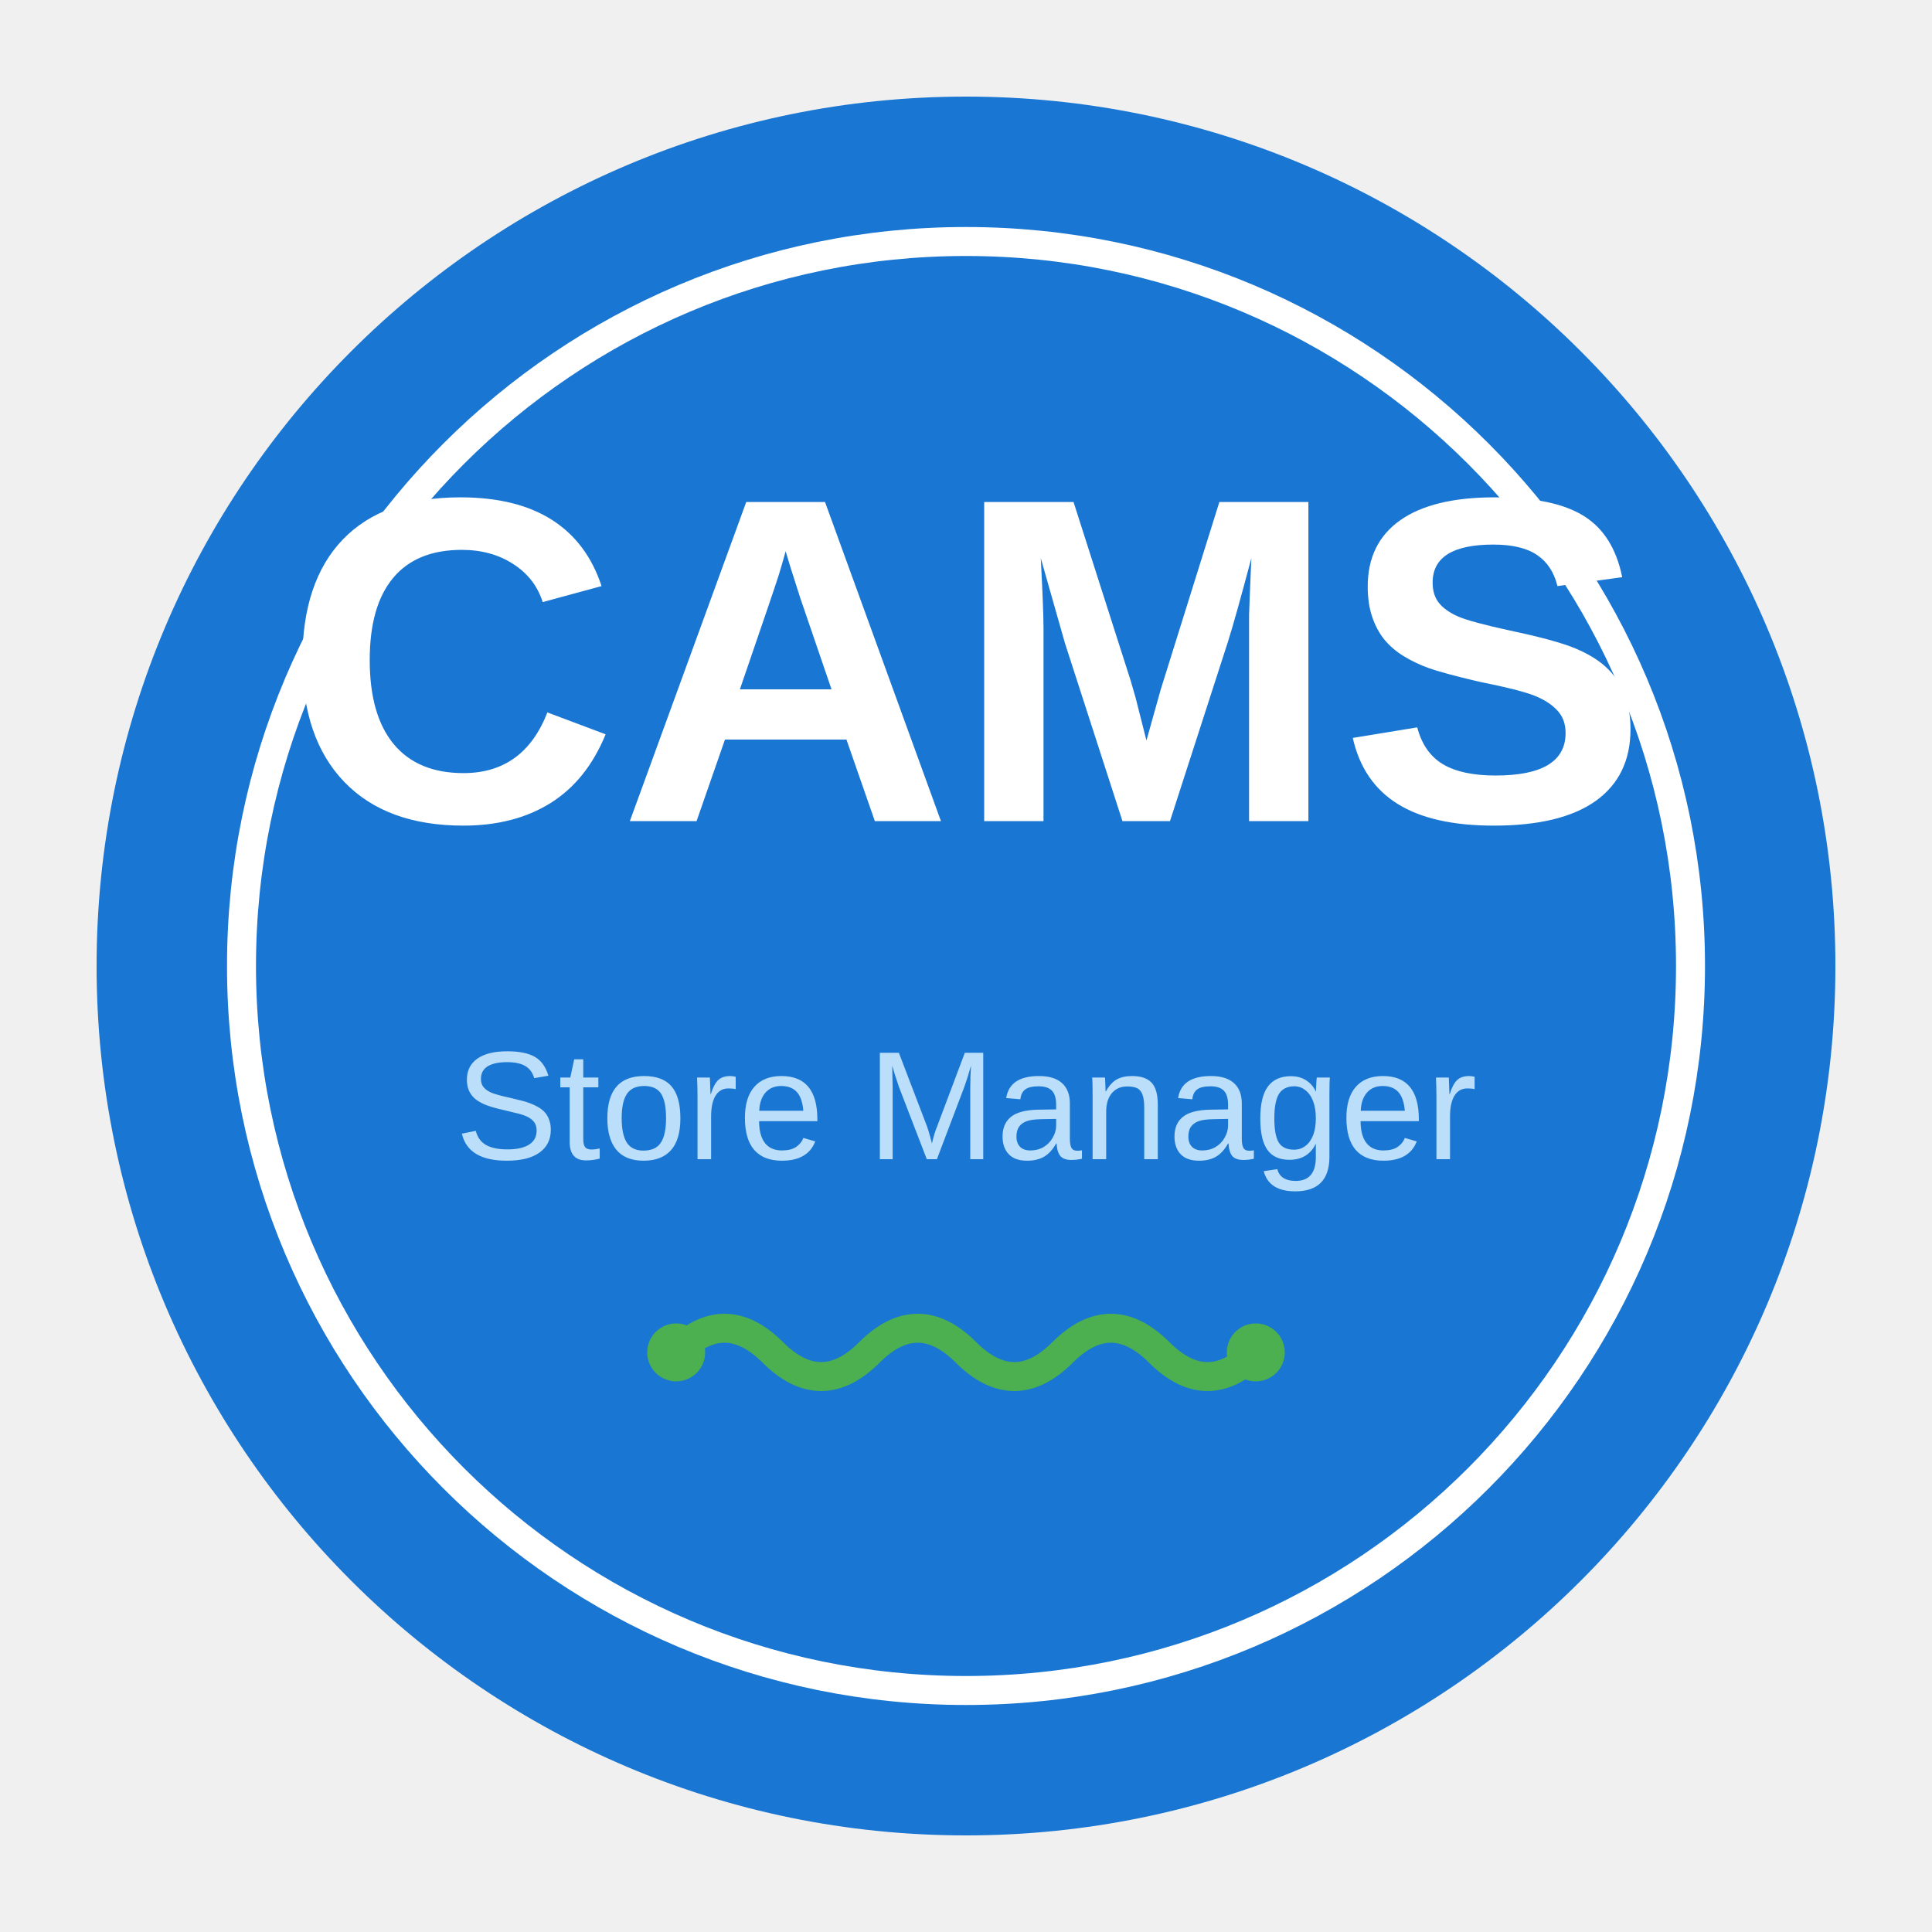
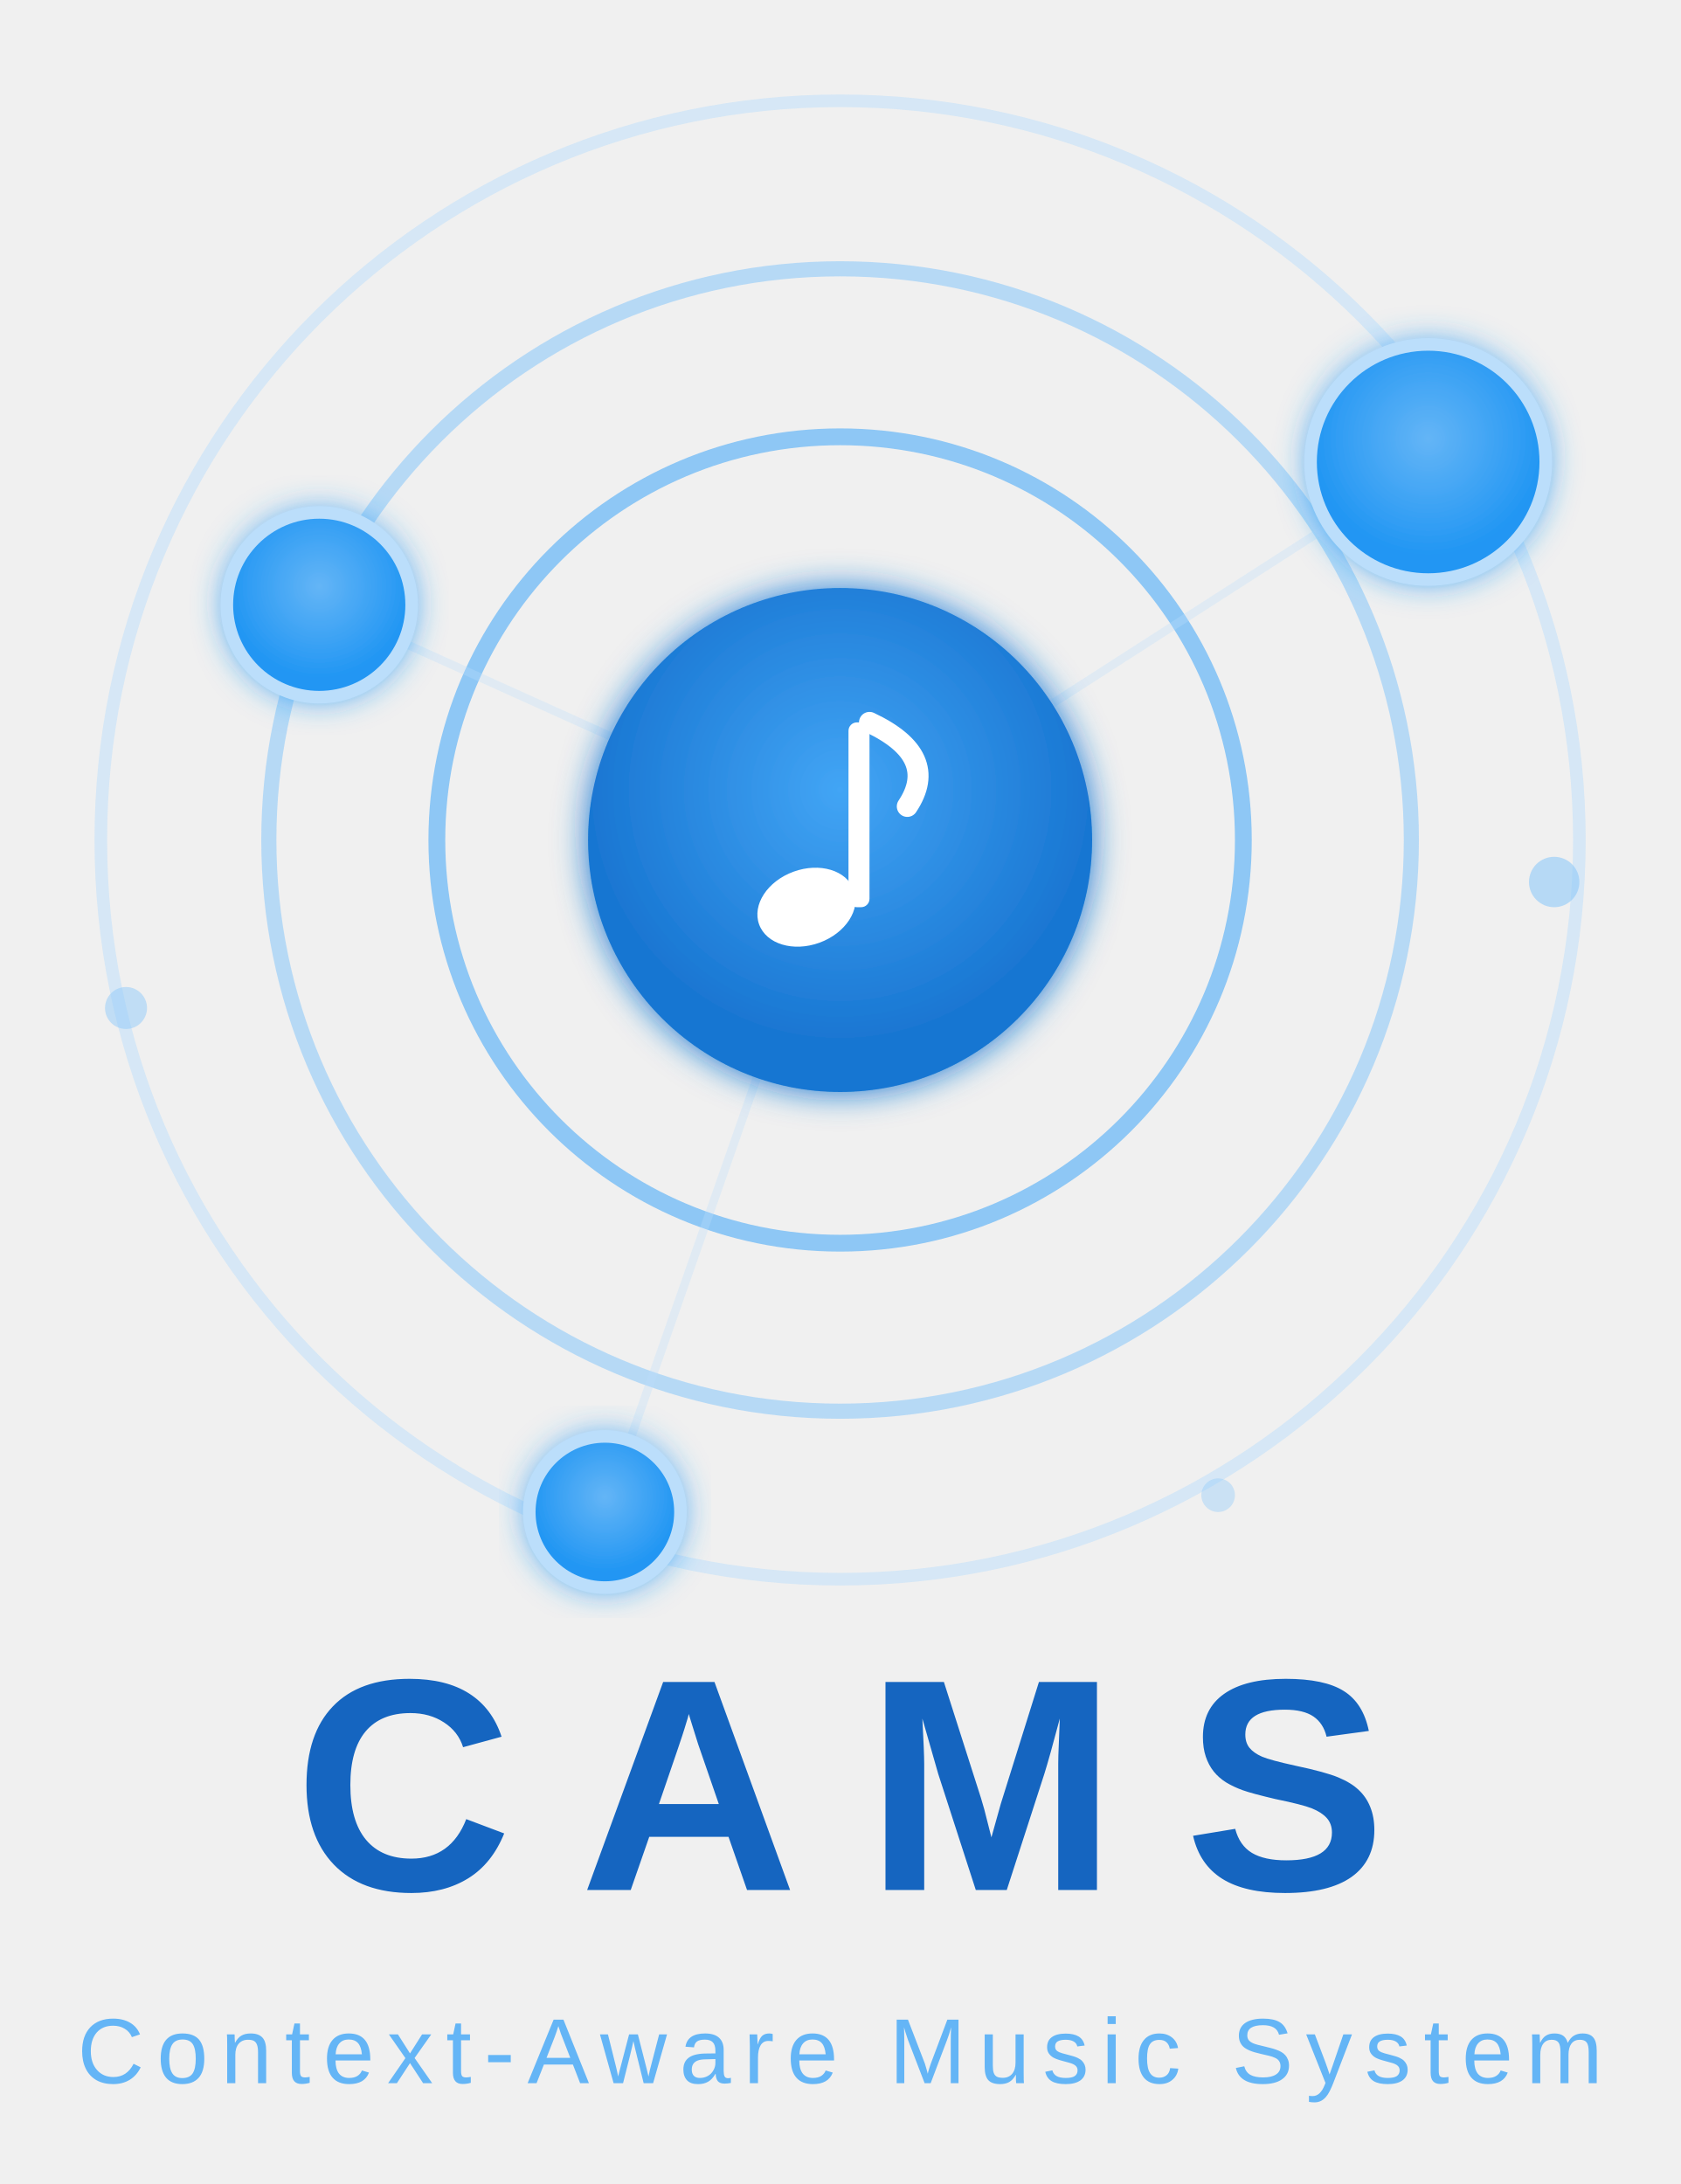
- <svg xmlns="http://www.w3.org/2000/svg" width="200" height="200" viewBox="0 0 200 200">
-   <circle cx="100" cy="100" r="90" fill="#1976D2" />
-   <circle cx="100" cy="100" r="75" fill="none" stroke="#FFFFFF" stroke-width="3" />
-   <text x="100" y="85" font-family="Arial, sans-serif" font-size="48" font-weight="bold" fill="#FFFFFF" text-anchor="middle">
-     CAMS
-   </text>
-   <text x="100" y="120" font-family="Arial, sans-serif" font-size="16" fill="#BBDEFB" text-anchor="middle">
-     Store Manager
-   </text>
-   <path d="M 70 140 Q 75 135, 80 140 T 90 140 T 100 140 T 110 140 T 120 140 T 130 140" stroke="#4CAF50" stroke-width="3" fill="none" />
-   <circle cx="70" cy="140" r="3" fill="#4CAF50" />
-   <circle cx="130" cy="140" r="3" fill="#4CAF50" />
+ <svg xmlns="http://www.w3.org/2000/svg" width="200" height="260" viewBox="0 0 200 260">
+   <defs>
+     <radialGradient id="centerGrad" cx="50%" cy="40%" r="50%">
+       <stop offset="0%" stop-color="#42A5F5" />
+       <stop offset="100%" stop-color="#1976D2" />
+     </radialGradient>
+     <radialGradient id="nodeGrad" cx="50%" cy="40%" r="50%">
+       <stop offset="0%" stop-color="#64B5F6" />
+       <stop offset="100%" stop-color="#2196F3" />
+     </radialGradient>
+     <filter id="glow" x="-20%" y="-20%" width="140%" height="140%">
+       <feGaussianBlur stdDeviation="2" result="blur" />
+       <feMerge>
+         <feMergeNode in="blur" />
+         <feMergeNode in="SourceGraphic" />
+       </feMerge>
+     </filter>
+   </defs>
+   <circle cx="100" cy="100" r="88" fill="none" stroke="#BBDEFB" stroke-width="1.5" opacity="0.5" />
+   <circle cx="100" cy="100" r="68" fill="none" stroke="#90CAF9" stroke-width="1.8" opacity="0.6" />
+   <circle cx="100" cy="100" r="48" fill="none" stroke="#64B5F6" stroke-width="2" opacity="0.7" />
+   <line x1="100" y1="100" x2="170" y2="55" stroke="#BBDEFB" stroke-width="1" opacity="0.3" />
+   <line x1="100" y1="100" x2="38" y2="72" stroke="#BBDEFB" stroke-width="1" opacity="0.3" />
+   <line x1="100" y1="100" x2="72" y2="180" stroke="#BBDEFB" stroke-width="1" opacity="0.3" />
+   <circle cx="100" cy="100" r="30" fill="url(#centerGrad)" filter="url(#glow)" />
+   <g transform="translate(100,100)">
+     <ellipse cx="-4" cy="8" rx="6" ry="4.5" fill="white" transform="rotate(-20, -4, 8)" />
+     <rect x="1" y="-14" width="2.5" height="22" rx="1" fill="white" />
+     <path d="M 3.5 -14 Q 12 -10, 8 -4" stroke="white" stroke-width="2.5" fill="none" stroke-linecap="round" />
+   </g>
+   <circle cx="170" cy="55" r="14" fill="url(#nodeGrad)" filter="url(#glow)" />
+   <circle cx="170" cy="55" r="14" fill="none" stroke="#BBDEFB" stroke-width="1.5" />
+   <circle cx="38" cy="72" r="11" fill="url(#nodeGrad)" filter="url(#glow)" />
+   <circle cx="38" cy="72" r="11" fill="none" stroke="#BBDEFB" stroke-width="1.5" />
+   <circle cx="72" cy="180" r="9" fill="url(#nodeGrad)" filter="url(#glow)" />
+   <circle cx="72" cy="180" r="9" fill="none" stroke="#BBDEFB" stroke-width="1.5" />
+   <circle cx="185" cy="105" r="3" fill="#90CAF9" opacity="0.6" />
+   <circle cx="15" cy="120" r="2.5" fill="#90CAF9" opacity="0.5" />
+   <circle cx="145" cy="178" r="2" fill="#90CAF9" opacity="0.4" />
+   <text x="100" y="225" font-family="'Segoe UI', Arial, sans-serif" font-size="36" font-weight="700" fill="#1565C0" text-anchor="middle" letter-spacing="8">CAMS</text>
+   <text x="100" y="248" font-family="'Segoe UI', Arial, sans-serif" font-size="11" fill="#64B5F6" text-anchor="middle" letter-spacing="1.5">Context-Aware Music System</text>
</svg>
